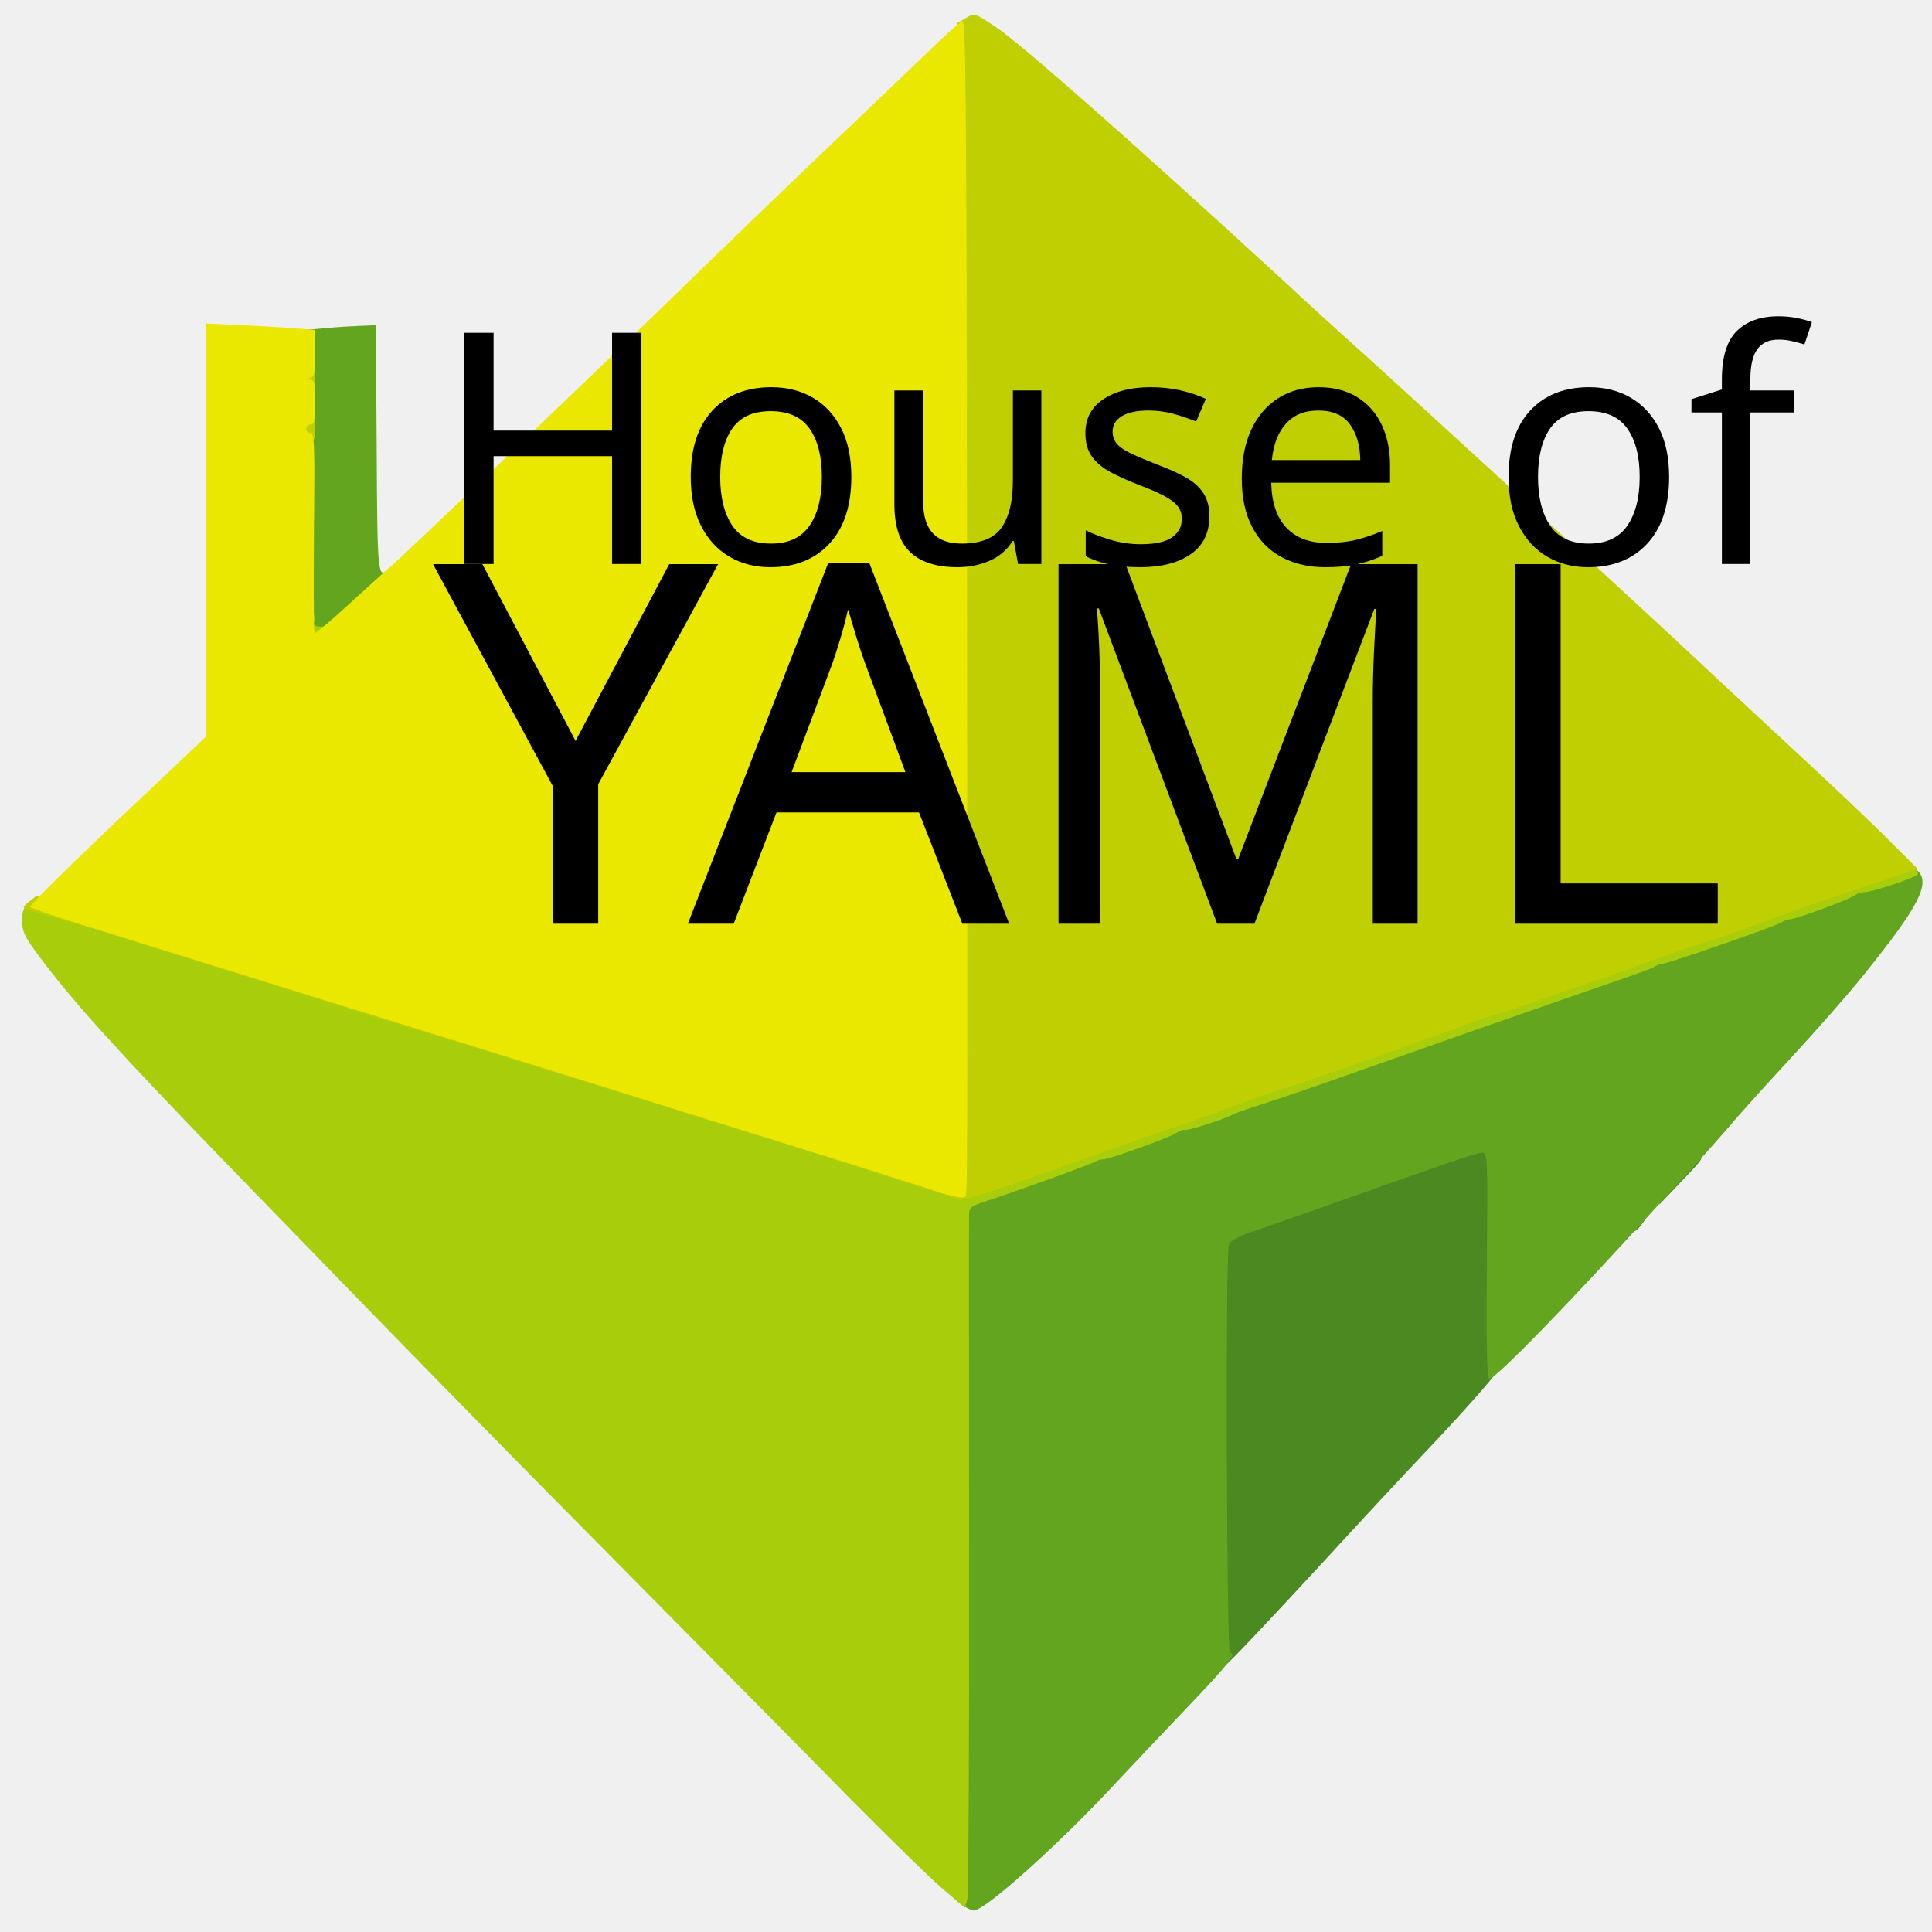
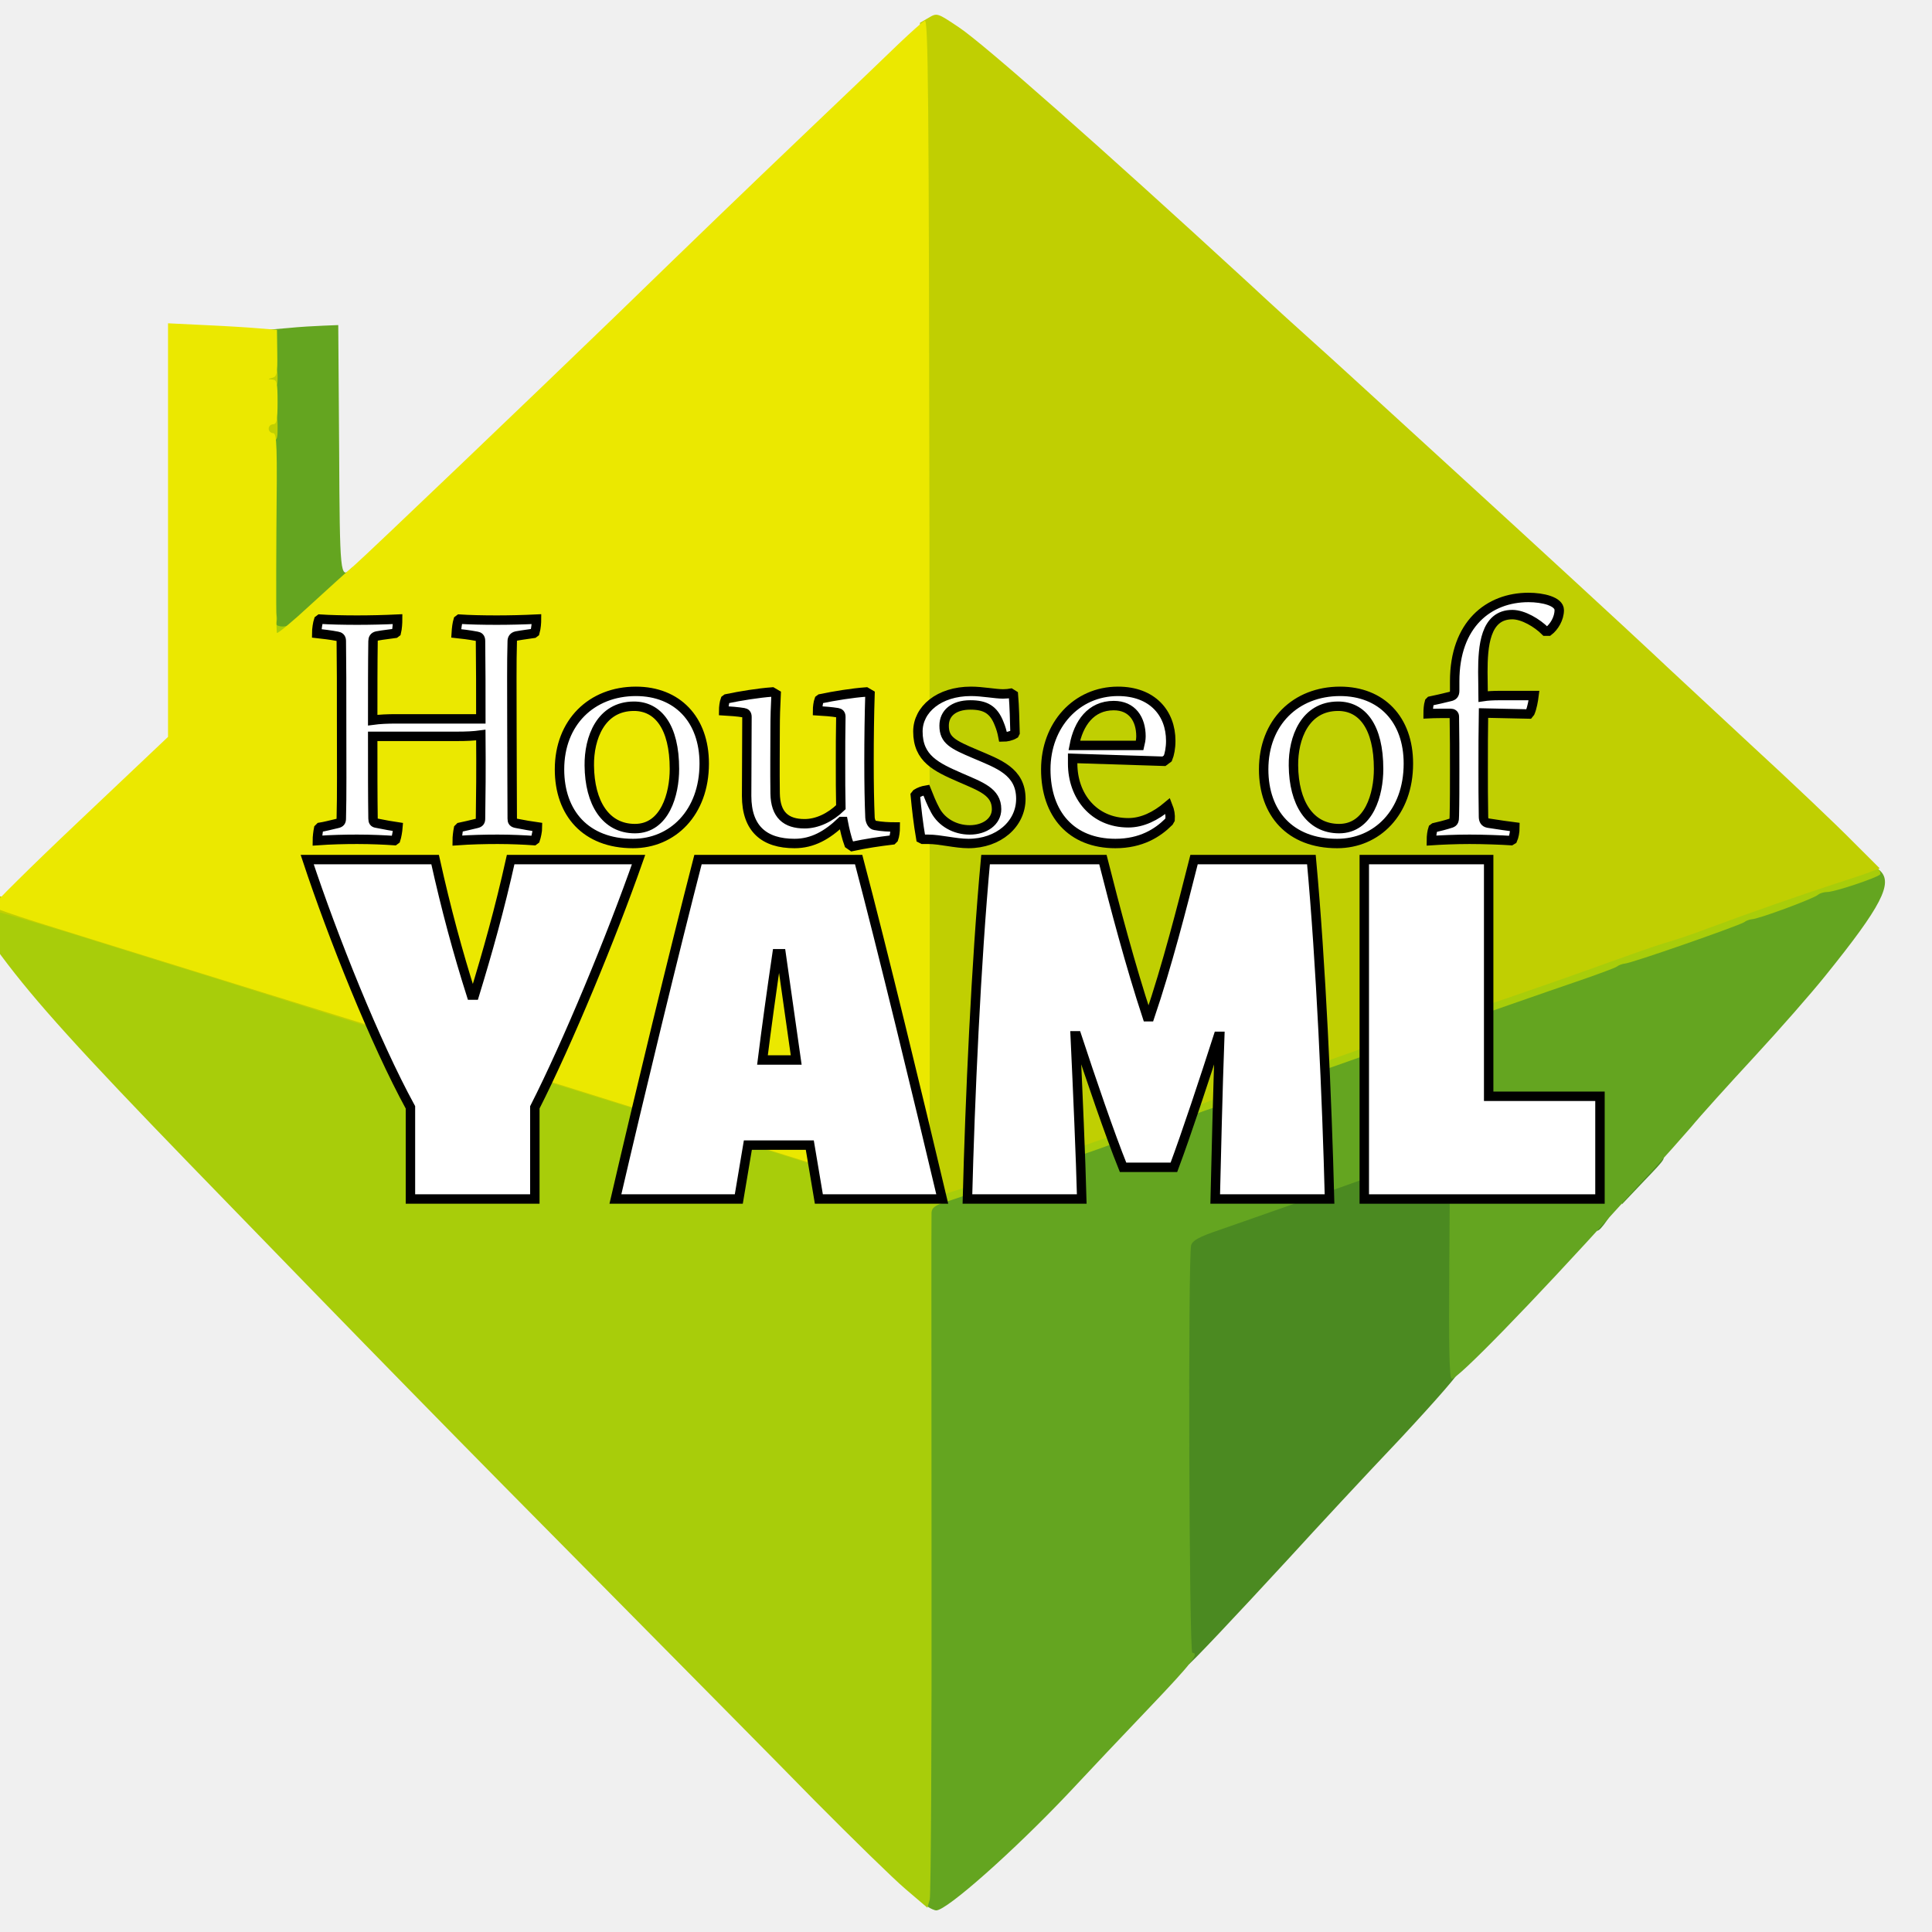
<svg xmlns="http://www.w3.org/2000/svg" width="1024" height="1024" viewBox="0 0 10240 10240" version="1.1" id="svg50">
  <defs id="defs54" />
-   <g id="g12386" transform="matrix(1.569082,0,0,1.569082,-2958.619,-2096.925)">
-     <g fill="#4b8a21" id="g10">
-       <g id="g8">
-         <path d="m 6013,6953 c -10,-4 -13,-155 -13,-711 0,-389 3,-717 6,-729 5,-16 26,-28 97,-52 51,-18 175,-61 277,-97 422,-151 463,-164 512,-164 h 48 v 374 c 0,206 2,380 5,388 3,8 -80,103 -202,234 -115,121 -284,303 -377,405 -176,191 -335,360 -339,358 -1,0 -8,-3 -14,-6 z" id="path2" />
-         <path d="m 7400,5466 c 0,-33 2,-36 31,-36 h 30 l -21,30 c -31,44 -40,45 -40,6 z" id="path4" />
-         <path d="m 7490,5369 c 0,-30 8,-43 50,-83 38,-36 56,-47 77,-44 26,3 24,6 -50,83 l -76,80 z" id="path6" />
-       </g>
-     </g>
-     <g fill="#64a520" id="g18">
-       <g id="g16">
-         <path d="m 5147,7778 c -15,-12 -16,-110 -20,-1183 -2,-643 -1,-1180 1,-1192 3,-16 17,-26 56,-39 129,-42 362,-126 371,-135 5,-5 17,-9 27,-9 21,0 206,-63 246,-84 15,-7 50,-19 77,-25 28,-7 68,-20 90,-30 22,-9 78,-30 125,-45 89,-29 121,-40 695,-242 198,-69 416,-145 485,-169 69,-23 135,-47 145,-52 11,-6 99,-36 195,-67 96,-32 193,-65 215,-75 22,-9 85,-32 140,-50 55,-19 110,-40 122,-47 12,-8 31,-14 42,-14 10,0 56,-13 102,-30 77,-27 84,-28 101,-13 47,42 5,122 -183,355 -48,60 -156,183 -241,275 -86,93 -182,199 -214,238 -33,38 -91,103 -129,145 -39,41 -93,100 -120,130 -287,317 -543,580 -559,574 -8,-3 -10,-109 -8,-384 3,-367 3,-380 -16,-380 -18,0 -117,34 -482,164 -102,36 -226,79 -277,97 -71,24 -92,36 -97,52 -11,40 -7,1377 4,1377 25,0 0,33 -143,183 -85,89 -210,221 -278,294 -182,192 -408,393 -444,393 -6,0 -19,-6 -28,-12 z" id="path12" />
-         <path d="m 2928,3483 c -15,-4 -16,-46 -15,-518 l 2,-514 70,-6 c 39,-4 93,-7 120,-8 l 50,-2 3,418 c 2,429 4,441 40,405 9,-9 12,-5 11,18 -1,24 -19,45 -104,122 -104,93 -119,101 -177,85 z" id="path14" />
-       </g>
-     </g>
-     <g fill="#a8cd0a" id="g26">
-       <g id="g24">
-         <path d="m 5070,7717 c -41,-35 -178,-169 -305,-297 -126,-129 -440,-446 -696,-705 -530,-535 -780,-790 -1415,-1445 -371,-383 -522,-550 -636,-703 -50,-67 -58,-85 -58,-122 0,-45 15,-60 55,-56 17,2 265,77 520,158 44,14 136,42 205,63 69,21 208,65 310,98 102,33 219,69 260,82 41,12 125,37 185,56 61,19 153,48 205,64 110,34 398,124 485,151 33,11 141,44 240,75 177,55 233,72 548,173 105,34 167,49 185,45 27,-6 194,-63 332,-114 41,-15 181,-64 310,-109 129,-45 244,-86 255,-91 11,-5 54,-21 95,-34 128,-42 262,-87 335,-114 80,-29 175,-62 256,-91 31,-10 65,-24 75,-29 10,-6 37,-15 59,-21 43,-10 325,-107 540,-185 72,-26 157,-56 190,-66 33,-9 103,-33 155,-53 52,-19 131,-47 175,-62 44,-15 107,-38 140,-50 33,-13 104,-37 159,-55 94,-30 99,-30 117,-14 11,10 16,21 12,25 -13,12 -154,59 -178,59 -11,0 -25,4 -31,9 -11,12 -203,83 -224,83 -8,1 -20,5 -26,10 -15,11 -384,140 -404,140 -8,1 -20,5 -26,10 -7,5 -70,28 -140,52 -71,24 -291,101 -489,170 -581,205 -606,213 -695,242 -47,15 -94,31 -104,37 -36,18 -154,55 -159,50 -3,-2 -16,2 -29,11 -27,17 -226,89 -248,89 -8,0 -19,3 -25,7 -10,8 -262,99 -372,135 -42,13 -53,21 -54,38 -1,12 0,533 0,1157 1,624 -2,1148 -6,1163 l -8,28 z" id="path20" />
-         <path d="m 2917,3504 c -4,-4 -7,-34 -7,-66 0,-43 4,-58 14,-58 14,0 31,45 21,59 -8,14 32,20 45,7 9,-8 11,-2 8,24 -3,32 -6,35 -38,38 -20,2 -39,0 -43,-4 z" id="path22" />
-       </g>
-     </g>
-     <g fill="#c0cf02" id="g36" transform="matrix(1,0,0,0.9976391,0,3.27394)">
-       <g id="g34">
-         <path d="m 4955,5344 c -274,-89 -369,-119 -560,-178 -99,-31 -207,-64 -240,-75 -87,-27 -375,-117 -485,-151 -52,-16 -144,-45 -205,-64 -60,-19 -144,-44 -185,-56 -41,-13 -178,-55 -305,-96 -126,-40 -297,-94 -380,-119 -82,-26 -197,-62 -255,-80 -83,-27 -264,-81 -369,-111 -9,-3 -6,-10 12,-24 l 25,-20 153,50 c 134,42 1205,376 1484,461 149,46 388,121 685,214 146,45 355,111 465,145 110,35 226,71 259,82 32,10 60,17 62,15 3,-2 4,-886 4,-1963 V 1414 l 29,-17 c 29,-17 29,-17 102,32 83,55 484,410 968,856 89,83 200,184 246,225 46,41 149,136 230,210 81,74 189,173 240,220 261,239 589,542 660,609 44,42 193,180 330,308 138,127 292,274 343,326 l 94,94 -29,11 c -15,6 -68,24 -118,40 -114,37 -302,103 -425,149 -52,20 -122,44 -155,53 -33,10 -118,40 -190,66 -215,78 -497,175 -540,185 -22,6 -49,15 -59,21 -10,5 -44,19 -75,29 -81,29 -176,62 -256,91 -73,27 -207,72 -335,114 -41,13 -84,29 -95,34 -11,5 -126,46 -255,91 -129,45 -269,94 -310,109 -173,64 -371,130 -386,129 -5,0 -85,-25 -179,-55 z" id="path28" />
-         <path d="m 2890,2785 c 0,-43 1,-45 30,-45 29,0 30,2 30,45 0,43 -1,45 -30,45 -29,0 -30,-2 -30,-45 z" id="path30" />
-         <path d="m 2890,2615 c 0,-32 2,-35 30,-35 28,0 30,3 30,35 0,32 -2,35 -30,35 -28,0 -30,-3 -30,-35 z" id="path32" />
-       </g>
-     </g>
-     <g fill="#ebe800" id="g42">
-       <g id="g40">
-         <path d="m 5050,5361 c -47,-16 -175,-56 -285,-91 -110,-34 -319,-100 -465,-145 -297,-93 -536,-168 -685,-214 -185,-57 -1329,-412 -1475,-458 -80,-25 -148,-49 -153,-53 -4,-3 128,-134 293,-290 l 300,-284 v -699 -698 l 123,6 c 67,3 150,8 183,11 l 62,5 1,79 c 1,67 -1,79 -16,83 -17,4 -17,5 0,6 15,1 17,12 17,76 0,60 -3,75 -15,75 -8,0 -15,7 -15,15 0,8 7,15 15,15 13,0 14,43 11,335 -1,184 -1,337 2,340 3,2 53,-39 111,-93 58,-53 126,-115 151,-136 49,-43 612,-581 885,-845 276,-268 417,-404 655,-631 124,-118 258,-246 298,-285 40,-38 80,-74 88,-78 12,-7 14,231 16,1775 2,2313 2,2188 -8,2198 -5,5 -45,-3 -94,-19 z" id="path38" />
-       </g>
-     </g>
-     <g id="g48" transform="matrix(1.215115,0,0,1.215115,-1998.18,-1618.969)">
-       <text x="4400" y="4000" text-anchor="right" font-size="900px" font-family="'FS Brabo', sans-serif" id="text44" style="font-style:normal;font-variant:normal;font-weight:normal;font-stretch:normal;font-family:'FS Brabo';-inkscape-font-specification:'FS Brabo'">
-         <tspan style="font-style:normal;font-variant:normal;font-weight:normal;font-stretch:normal;font-family:'FS Brabo';-inkscape-font-specification:'FS Brabo'" id="tspan3836">House of</tspan>
-       </text>
-       <text x="4400" y="5000" text-anchor="right" font-size="1400px" font-family="'FS Brabo', sans-serif" id="text46">
-         <tspan style="font-style:normal;font-variant:normal;font-weight:normal;font-stretch:normal;font-family:'FS Jack';-inkscape-font-specification:'FS Jack'" id="tspan8770">YAML</tspan>
-       </text>
+   <g fill="#4b8a21" id="g10" transform="matrix(1.569082,0,0,1.569082,-3157.621,-2097.718)">
+     <g id="g8">
+       <path d="m 6013,6953 c -10,-4 -13,-155 -13,-711 0,-389 3,-717 6,-729 5,-16 26,-28 97,-52 51,-18 175,-61 277,-97 422,-151 463,-164 512,-164 h 48 v 374 c 0,206 2,380 5,388 3,8 -80,103 -202,234 -115,121 -284,303 -377,405 -176,191 -335,360 -339,358 -1,0 -8,-3 -14,-6 z" id="path2" />
+       <path d="m 7400,5466 c 0,-33 2,-36 31,-36 h 30 l -21,30 c -31,44 -40,45 -40,6 z" id="path4" />
+       <path d="m 7490,5369 c 0,-30 8,-43 50,-83 38,-36 56,-47 77,-44 26,3 24,6 -50,83 l -76,80 z" id="path6" />
    </g>
  </g>
+   <g fill="#64a520" id="g18" transform="matrix(1.569082,0,0,1.569082,-3157.621,-2097.718)">
+     <g id="g16">
+       <path d="m 5147,7778 c -15,-12 -16,-110 -20,-1183 -2,-643 -1,-1180 1,-1192 3,-16 17,-26 56,-39 129,-42 362,-126 371,-135 5,-5 17,-9 27,-9 21,0 206,-63 246,-84 15,-7 50,-19 77,-25 28,-7 68,-20 90,-30 22,-9 78,-30 125,-45 89,-29 121,-40 695,-242 198,-69 416,-145 485,-169 69,-23 135,-47 145,-52 11,-6 99,-36 195,-67 96,-32 193,-65 215,-75 22,-9 85,-32 140,-50 55,-19 110,-40 122,-47 12,-8 31,-14 42,-14 10,0 56,-13 102,-30 77,-27 84,-28 101,-13 47,42 5,122 -183,355 -48,60 -156,183 -241,275 -86,93 -182,199 -214,238 -33,38 -91,103 -129,145 -39,41 -93,100 -120,130 -287,317 -543,580 -559,574 -8,-3 -10,-109 -8,-384 3,-367 3,-380 -16,-380 -18,0 -117,34 -482,164 -102,36 -226,79 -277,97 -71,24 -92,36 -97,52 -11,40 -7,1377 4,1377 25,0 0,33 -143,183 -85,89 -210,221 -278,294 -182,192 -408,393 -444,393 -6,0 -19,-6 -28,-12 z" id="path12" />
+       <path d="m 2928,3483 c -15,-4 -16,-46 -15,-518 l 2,-514 70,-6 c 39,-4 93,-7 120,-8 l 50,-2 3,418 c 2,429 4,441 40,405 9,-9 12,-5 11,18 -1,24 -19,45 -104,122 -104,93 -119,101 -177,85 z" id="path14" />
+     </g>
+   </g>
+   <g fill="#a8cd0a" id="g26" transform="matrix(1.569082,0,0,1.569082,-3157.621,-2097.718)">
+     <g id="g24">
+       <path d="m 5070,7717 c -41,-35 -178,-169 -305,-297 -126,-129 -440,-446 -696,-705 -530,-535 -780,-790 -1415,-1445 -371,-383 -522,-550 -636,-703 -50,-67 -58,-85 -58,-122 0,-45 15,-60 55,-56 17,2 265,77 520,158 44,14 136,42 205,63 69,21 208,65 310,98 102,33 219,69 260,82 41,12 125,37 185,56 61,19 153,48 205,64 110,34 398,124 485,151 33,11 141,44 240,75 177,55 233,72 548,173 105,34 167,49 185,45 27,-6 194,-63 332,-114 41,-15 181,-64 310,-109 129,-45 244,-86 255,-91 11,-5 54,-21 95,-34 128,-42 262,-87 335,-114 80,-29 175,-62 256,-91 31,-10 65,-24 75,-29 10,-6 37,-15 59,-21 43,-10 325,-107 540,-185 72,-26 157,-56 190,-66 33,-9 103,-33 155,-53 52,-19 131,-47 175,-62 44,-15 107,-38 140,-50 33,-13 104,-37 159,-55 94,-30 99,-30 117,-14 11,10 16,21 12,25 -13,12 -154,59 -178,59 -11,0 -25,4 -31,9 -11,12 -203,83 -224,83 -8,1 -20,5 -26,10 -15,11 -384,140 -404,140 -8,1 -20,5 -26,10 -7,5 -70,28 -140,52 -71,24 -291,101 -489,170 -581,205 -606,213 -695,242 -47,15 -94,31 -104,37 -36,18 -154,55 -159,50 -3,-2 -16,2 -29,11 -27,17 -226,89 -248,89 -8,0 -19,3 -25,7 -10,8 -262,99 -372,135 -42,13 -53,21 -54,38 -1,12 0,533 0,1157 1,624 -2,1148 -6,1163 l -8,28 z" id="path20" />
+       <path d="m 2917,3504 c -4,-4 -7,-34 -7,-66 0,-43 4,-58 14,-58 14,0 31,45 21,59 -8,14 32,20 45,7 9,-8 11,-2 8,24 -3,32 -6,35 -38,38 -20,2 -39,0 -43,-4 z" id="path22" />
+     </g>
+   </g>
+   <g fill="#c0cf02" id="g36" transform="matrix(1.569082,0,0,1.565378,-3157.621,-2092.581)">
+     <g id="g34">
+       <path d="m 4955,5344 c -274,-89 -369,-119 -560,-178 -99,-31 -207,-64 -240,-75 -87,-27 -375,-117 -485,-151 -52,-16 -144,-45 -205,-64 -60,-19 -144,-44 -185,-56 -41,-13 -178,-55 -305,-96 -126,-40 -297,-94 -380,-119 -82,-26 -197,-62 -255,-80 -83,-27 -264,-81 -369,-111 -9,-3 -6,-10 12,-24 l 25,-20 153,50 c 134,42 1205,376 1484,461 149,46 388,121 685,214 146,45 355,111 465,145 110,35 226,71 259,82 32,10 60,17 62,15 3,-2 4,-886 4,-1963 V 1414 l 29,-17 c 29,-17 29,-17 102,32 83,55 484,410 968,856 89,83 200,184 246,225 46,41 149,136 230,210 81,74 189,173 240,220 261,239 589,542 660,609 44,42 193,180 330,308 138,127 292,274 343,326 l 94,94 -29,11 c -15,6 -68,24 -118,40 -114,37 -302,103 -425,149 -52,20 -122,44 -155,53 -33,10 -118,40 -190,66 -215,78 -497,175 -540,185 -22,6 -49,15 -59,21 -10,5 -44,19 -75,29 -81,29 -176,62 -256,91 -73,27 -207,72 -335,114 -41,13 -84,29 -95,34 -11,5 -126,46 -255,91 -129,45 -269,94 -310,109 -173,64 -371,130 -386,129 -5,0 -85,-25 -179,-55 z" id="path28" />
+       <path d="m 2890,2785 c 0,-43 1,-45 30,-45 29,0 30,2 30,45 0,43 -1,45 -30,45 -29,0 -30,-2 -30,-45 z" id="path30" />
+       <path d="m 2890,2615 c 0,-32 2,-35 30,-35 28,0 30,3 30,35 0,32 -2,35 -30,35 -28,0 -30,-3 -30,-35 z" id="path32" />
+     </g>
+   </g>
+   <g fill="#ebe800" id="g42" transform="matrix(1.569082,0,0,1.569082,-3157.621,-2097.718)">
+     <g id="g40">
+       <path d="m 5050,5361 c -47,-16 -175,-56 -285,-91 -110,-34 -319,-100 -465,-145 -297,-93 -536,-168 -685,-214 -185,-57 -1329,-412 -1475,-458 -80,-25 -148,-49 -153,-53 -4,-3 128,-134 293,-290 l 300,-284 v -699 -698 l 123,6 c 67,3 150,8 183,11 l 62,5 1,79 c 1,67 -1,79 -16,83 -17,4 -17,5 0,6 15,1 17,12 17,76 0,60 -3,75 -15,75 -8,0 -15,7 -15,15 0,8 7,15 15,15 13,0 14,43 11,335 -1,184 -1,337 2,340 3,2 53,-39 111,-93 58,-53 126,-115 151,-136 49,-43 612,-581 885,-845 276,-268 417,-404 655,-631 124,-118 258,-246 298,-285 40,-38 80,-74 88,-78 12,-7 14,231 16,1775 2,2313 2,2188 -8,2198 -5,5 -45,-3 -94,-19 z" id="path38" />
+     </g>
+   </g>
+   <g aria-label="House of" id="text44" style="font-size:1715.95px;font-family:'FS Brabo';-inkscape-font-specification:'FS Brabo';fill:#ffffff;stroke:#000000;stroke-width:50">
+     <path d="m 1681.972,4455.308 c 70.354,-5.148 145.856,-6.864 211.062,-6.864 75.502,0 147.572,3.432 197.334,6.864 l 6.864,-5.148 c 5.148,-15.444 10.296,-44.615 12.012,-66.922 -24.023,-3.432 -73.786,-12.012 -114.969,-20.591 -12.012,-1.716 -17.16,-8.58 -17.16,-24.023 -1.716,-114.969 -1.716,-262.54 -1.716,-435.851 h 447.863 c 48.047,0 87.513,-1.716 125.264,-6.864 1.716,178.459 0,334.61 -1.716,442.715 0,15.444 -5.148,22.307 -20.591,25.739 -34.319,8.58 -65.206,15.444 -89.229,20.591 l -6.864,6.864 c -3.432,17.16 -6.864,44.615 -6.864,63.49 70.354,-5.148 147.572,-6.864 214.494,-6.864 73.786,0 142.424,3.432 192.186,6.864 l 6.864,-5.148 c 5.148,-15.444 12.012,-44.615 12.012,-66.922 -25.739,-3.432 -75.502,-12.012 -109.821,-18.875 -20.591,-3.432 -24.023,-10.296 -24.023,-25.739 0,-118.4 -1.716,-286.564 -1.716,-487.33 0,-204.198 -1.716,-336.326 1.716,-453.011 0,-13.728 6.864,-24.023 22.307,-27.455 37.751,-6.864 70.354,-10.296 90.945,-13.728 l 6.864,-5.148 c 6.864,-24.023 8.58,-53.194 8.58,-70.354 -70.354,3.432 -145.856,5.148 -211.062,5.148 -75.502,0 -145.856,-1.716 -197.334,-5.148 l -6.864,5.148 c -5.148,17.16 -8.58,41.183 -10.296,70.354 30.887,3.432 65.206,6.864 109.821,15.444 10.296,1.716 18.875,6.864 18.875,24.023 1.716,123.548 1.716,276.268 1.716,413.544 h -446.147 c -48.047,0 -89.229,1.716 -126.98,6.864 0,-144.14 0,-305.439 1.716,-418.692 0,-13.728 5.148,-24.023 20.591,-27.455 36.035,-6.864 75.502,-10.296 96.093,-13.728 l 6.864,-5.148 c 5.148,-20.591 6.864,-51.478 6.864,-70.354 -70.354,3.432 -147.572,5.148 -214.494,5.148 -73.786,0 -145.856,-1.716 -197.334,-5.148 l -6.864,5.148 c -5.148,15.444 -10.296,48.047 -10.296,70.354 30.887,3.432 75.502,8.58 109.821,15.444 10.296,1.716 20.591,6.864 20.591,24.023 1.716,118.401 1.716,252.245 1.716,451.295 0,204.198 1.716,365.497 -1.716,490.762 0,15.444 -5.148,22.307 -20.591,25.739 -36.035,8.58 -70.354,17.16 -92.661,20.591 l -6.864,6.864 c -3.432,17.16 -6.864,44.615 -6.864,63.49 z" id="path1390" />
+     <path d="m 3355.02,4470.752 c 209.346,0 377.509,-163.015 377.509,-423.84 0,-235.085 -144.14,-382.657 -362.065,-382.657 -235.085,0 -404.964,164.731 -404.964,413.544 0,231.653 138.992,392.953 389.521,392.953 z m 10.296,-78.934 c -156.151,0 -240.233,-137.276 -241.949,-334.61 -1.716,-144.14 60.058,-314.019 236.801,-314.019 126.98,0 214.494,108.105 214.494,332.894 0,132.128 -49.763,315.735 -209.346,315.735 z" id="path1392" />
+     <path d="m 4516.715,4486.195 c 73.786,-15.444 140.708,-25.739 212.778,-34.319 l 6.864,-6.864 c 5.148,-13.728 8.58,-39.467 8.58,-61.774 -32.603,0 -72.07,-1.716 -108.105,-8.58 -12.012,-1.716 -24.023,-17.16 -25.739,-41.183 -3.432,-82.366 -5.148,-173.311 -5.148,-298.575 0,-121.832 1.716,-248.813 5.148,-355.202 l -20.591,-12.012 c -72.07,5.148 -168.163,20.591 -241.949,36.035 l -6.864,5.148 c -5.148,13.728 -8.58,39.467 -8.58,58.342 30.887,1.716 77.218,5.148 106.389,10.296 10.296,1.716 17.16,6.864 17.16,22.307 -1.716,85.797 -1.716,175.027 -1.716,240.233 0,78.934 0,168.163 1.716,238.517 -56.626,54.91 -125.264,87.513 -192.186,87.513 -97.809,0 -154.435,-46.331 -156.151,-161.299 -1.716,-123.548 0,-238.517 0,-343.19 0,-58.342 1.716,-114.969 5.148,-181.891 l -20.591,-12.012 c -72.07,5.148 -168.163,20.591 -241.949,36.035 l -6.864,5.148 c -5.148,13.728 -8.58,39.467 -8.58,58.342 30.887,1.716 77.218,5.148 106.389,10.296 10.296,1.716 17.16,6.864 17.16,22.307 0,138.992 -1.716,279.7 -1.716,418.692 0,175.027 94.377,252.245 253.961,252.245 96.093,0 173.311,-44.615 248.813,-116.685 h 8.58 c 8.58,44.615 18.875,87.513 30.887,120.117 z" id="path1394" />
+     <path d="m 4890.791,4448.444 h 29.171 c 63.49,0 144.14,22.307 212.778,22.307 159.583,0 277.984,-102.957 277.984,-236.801 0,-145.856 -120.117,-185.323 -240.233,-236.801 -121.832,-51.478 -166.447,-73.786 -166.447,-151.004 0,-65.206 49.763,-109.821 138.992,-109.821 78.934,0 123.548,24.023 152.72,99.525 8.58,20.591 15.444,42.899 20.591,70.354 18.875,0 42.899,-5.148 60.058,-15.444 l 3.432,-6.864 c -1.716,-63.49 -3.432,-140.708 -8.58,-200.766 l -13.728,-8.58 c -8.58,1.716 -25.739,3.432 -41.183,3.432 -41.183,0 -109.821,-13.728 -169.879,-13.728 -169.879,0 -281.416,96.093 -281.416,212.778 0,144.14 97.809,188.755 223.073,243.665 109.821,48.047 193.902,75.502 193.902,168.163 0,65.206 -61.774,109.821 -142.424,109.821 -77.218,0 -147.572,-39.467 -181.891,-102.957 -20.591,-37.751 -34.319,-73.786 -48.047,-108.105 -20.591,3.432 -37.751,10.296 -51.478,18.875 l -6.864,8.58 c 6.864,72.07 15.444,149.288 29.171,228.221 z" id="path1396" />
+     <path d="m 5911.781,4470.752 c 137.276,0 224.79,-56.626 283.132,-114.969 l 6.864,-12.012 c 1.716,-24.023 -1.716,-46.331 -12.012,-72.07 -65.206,54.91 -135.56,89.229 -209.346,89.229 -183.607,0 -295.143,-142.424 -295.143,-314.019 v -27.455 l 483.898,15.444 20.591,-15.444 c 8.58,-20.591 15.444,-54.91 15.444,-92.661 0,-147.572 -97.809,-262.54 -279.7,-262.54 -221.357,0 -382.657,180.175 -382.657,413.544 0,236.801 135.56,392.953 368.929,392.953 z M 5693.855,3950.819 c 22.307,-116.685 87.513,-211.062 209.346,-211.062 97.809,0 144.14,72.07 144.14,163.015 0,15.444 -3.432,34.319 -6.864,48.047 z" id="path1398" />
+     <path d="m 7087.204,4470.752 c 209.346,0 377.509,-163.015 377.509,-423.84 0,-235.085 -144.14,-382.657 -362.065,-382.657 -235.085,0 -404.964,164.731 -404.964,413.544 0,231.653 138.992,392.953 389.521,392.953 z m 10.296,-78.934 c -156.151,0 -240.233,-137.276 -241.949,-334.61 -1.716,-144.14 60.058,-314.019 236.801,-314.019 126.98,0 214.494,108.105 214.494,332.894 0,132.128 -49.763,315.735 -209.346,315.735 z" id="path1400" />
+     <path d="m 7586.54,4455.308 c 51.478,-3.432 128.696,-6.864 202.482,-6.864 72.07,0 168.163,3.432 219.642,6.864 l 8.58,-5.148 c 6.864,-15.444 12.012,-39.467 12.012,-66.922 -27.455,-3.432 -89.229,-12.012 -142.424,-20.591 -17.16,-3.432 -24.023,-15.444 -24.023,-34.319 -1.716,-78.934 -1.716,-183.607 -1.716,-255.677 0,-92.661 0,-204.198 1.716,-293.427 l 240.233,5.148 6.864,-8.58 c 10.296,-24.023 17.16,-61.774 20.591,-89.229 h -183.607 c -32.603,0 -63.49,1.716 -85.797,5.148 0,-29.171 -1.716,-87.513 -1.716,-130.412 0,-135.56 12.012,-303.723 156.151,-303.723 58.342,0 132.128,44.615 175.027,87.513 h 17.16 c 29.171,-22.307 56.626,-66.922 56.626,-111.537 0,-46.331 -87.513,-66.922 -163.015,-66.922 -211.062,0 -391.237,142.424 -391.237,444.431 v 49.763 c 0,20.591 -8.58,27.455 -24.023,30.887 -32.603,8.58 -80.65,18.875 -104.673,24.023 l -5.148,5.148 c -5.148,17.16 -6.864,41.183 -6.864,61.774 32.603,-1.716 85.797,-1.716 118.401,-1.716 12.012,0 20.591,5.148 20.591,17.16 1.716,96.093 1.716,193.902 1.716,277.984 0,87.513 0,176.743 -1.716,247.097 0,27.455 -3.432,34.319 -17.16,39.467 -30.887,10.296 -66.922,18.875 -89.229,24.023 l -6.864,5.148 c -5.148,15.444 -8.58,37.751 -8.58,63.49 z" id="path1402" />
+   </g>
+   <g aria-label="YAML" id="text46" style="font-size:2669.26px;font-family:'FS Brabo', sans-serif;fill:#ffffff;stroke:#000000;stroke-width:50">
+     <path d="m 1628.205,4555.977 c 136.132,411.066 360.35,971.611 547.198,1313.276 v 485.805 h 659.307 v -485.805 c 173.502,-341.665 405.728,-902.21 549.868,-1313.276 h -677.992 c -58.724,264.257 -122.786,491.144 -192.187,718.031 h -16.015 c -72.07,-226.887 -133.463,-453.774 -192.187,-718.031 z" style="font-family:'FS Jack';-inkscape-font-specification:'FS Jack'" id="path1381" />
+     <path d="m 3699.547,4555.977 c -125.455,485.805 -309.634,1246.544 -437.759,1799.081 h 653.969 l 48.047,-285.611 h 328.319 l 48.047,285.611 h 653.969 C 4863.344,5802.522 4679.165,5041.783 4551.041,4555.977 Z m 440.428,499.152 80.078,563.214 H 4041.212 c 21.354,-170.833 48.047,-363.019 77.409,-563.214 z" style="font-family:'FS Jack';-inkscape-font-specification:'FS Jack'" id="path1383" />
+     <path d="m 5223.689,4555.977 c -50.716,549.868 -82.747,1275.906 -96.093,1799.081 h 605.922 c -5.338,-213.541 -21.354,-579.229 -34.7,-864.84 h 8.008 c 74.739,226.887 173.502,517.836 245.572,696.677 h 269.595 c 66.731,-178.84 162.825,-469.79 234.895,-694.008 h 8.008 c -10.677,285.611 -18.685,648.63 -24.023,862.171 h 605.922 c -13.346,-523.175 -45.377,-1249.214 -96.093,-1799.081 h -621.938 c -64.062,253.58 -144.14,565.883 -234.895,832.809 h -13.346 c -88.086,-266.926 -170.833,-579.23 -234.895,-832.809 z" style="font-family:'FS Jack';-inkscape-font-specification:'FS Jack'" id="path1385" />
+     <path d="m 7230.971,4555.977 v 1799.081 h 1249.214 v -544.529 H 7890.278 V 4555.977 Z" style="font-family:'FS Jack';-inkscape-font-specification:'FS Jack'" id="path1387" />
+   </g>
</svg>
